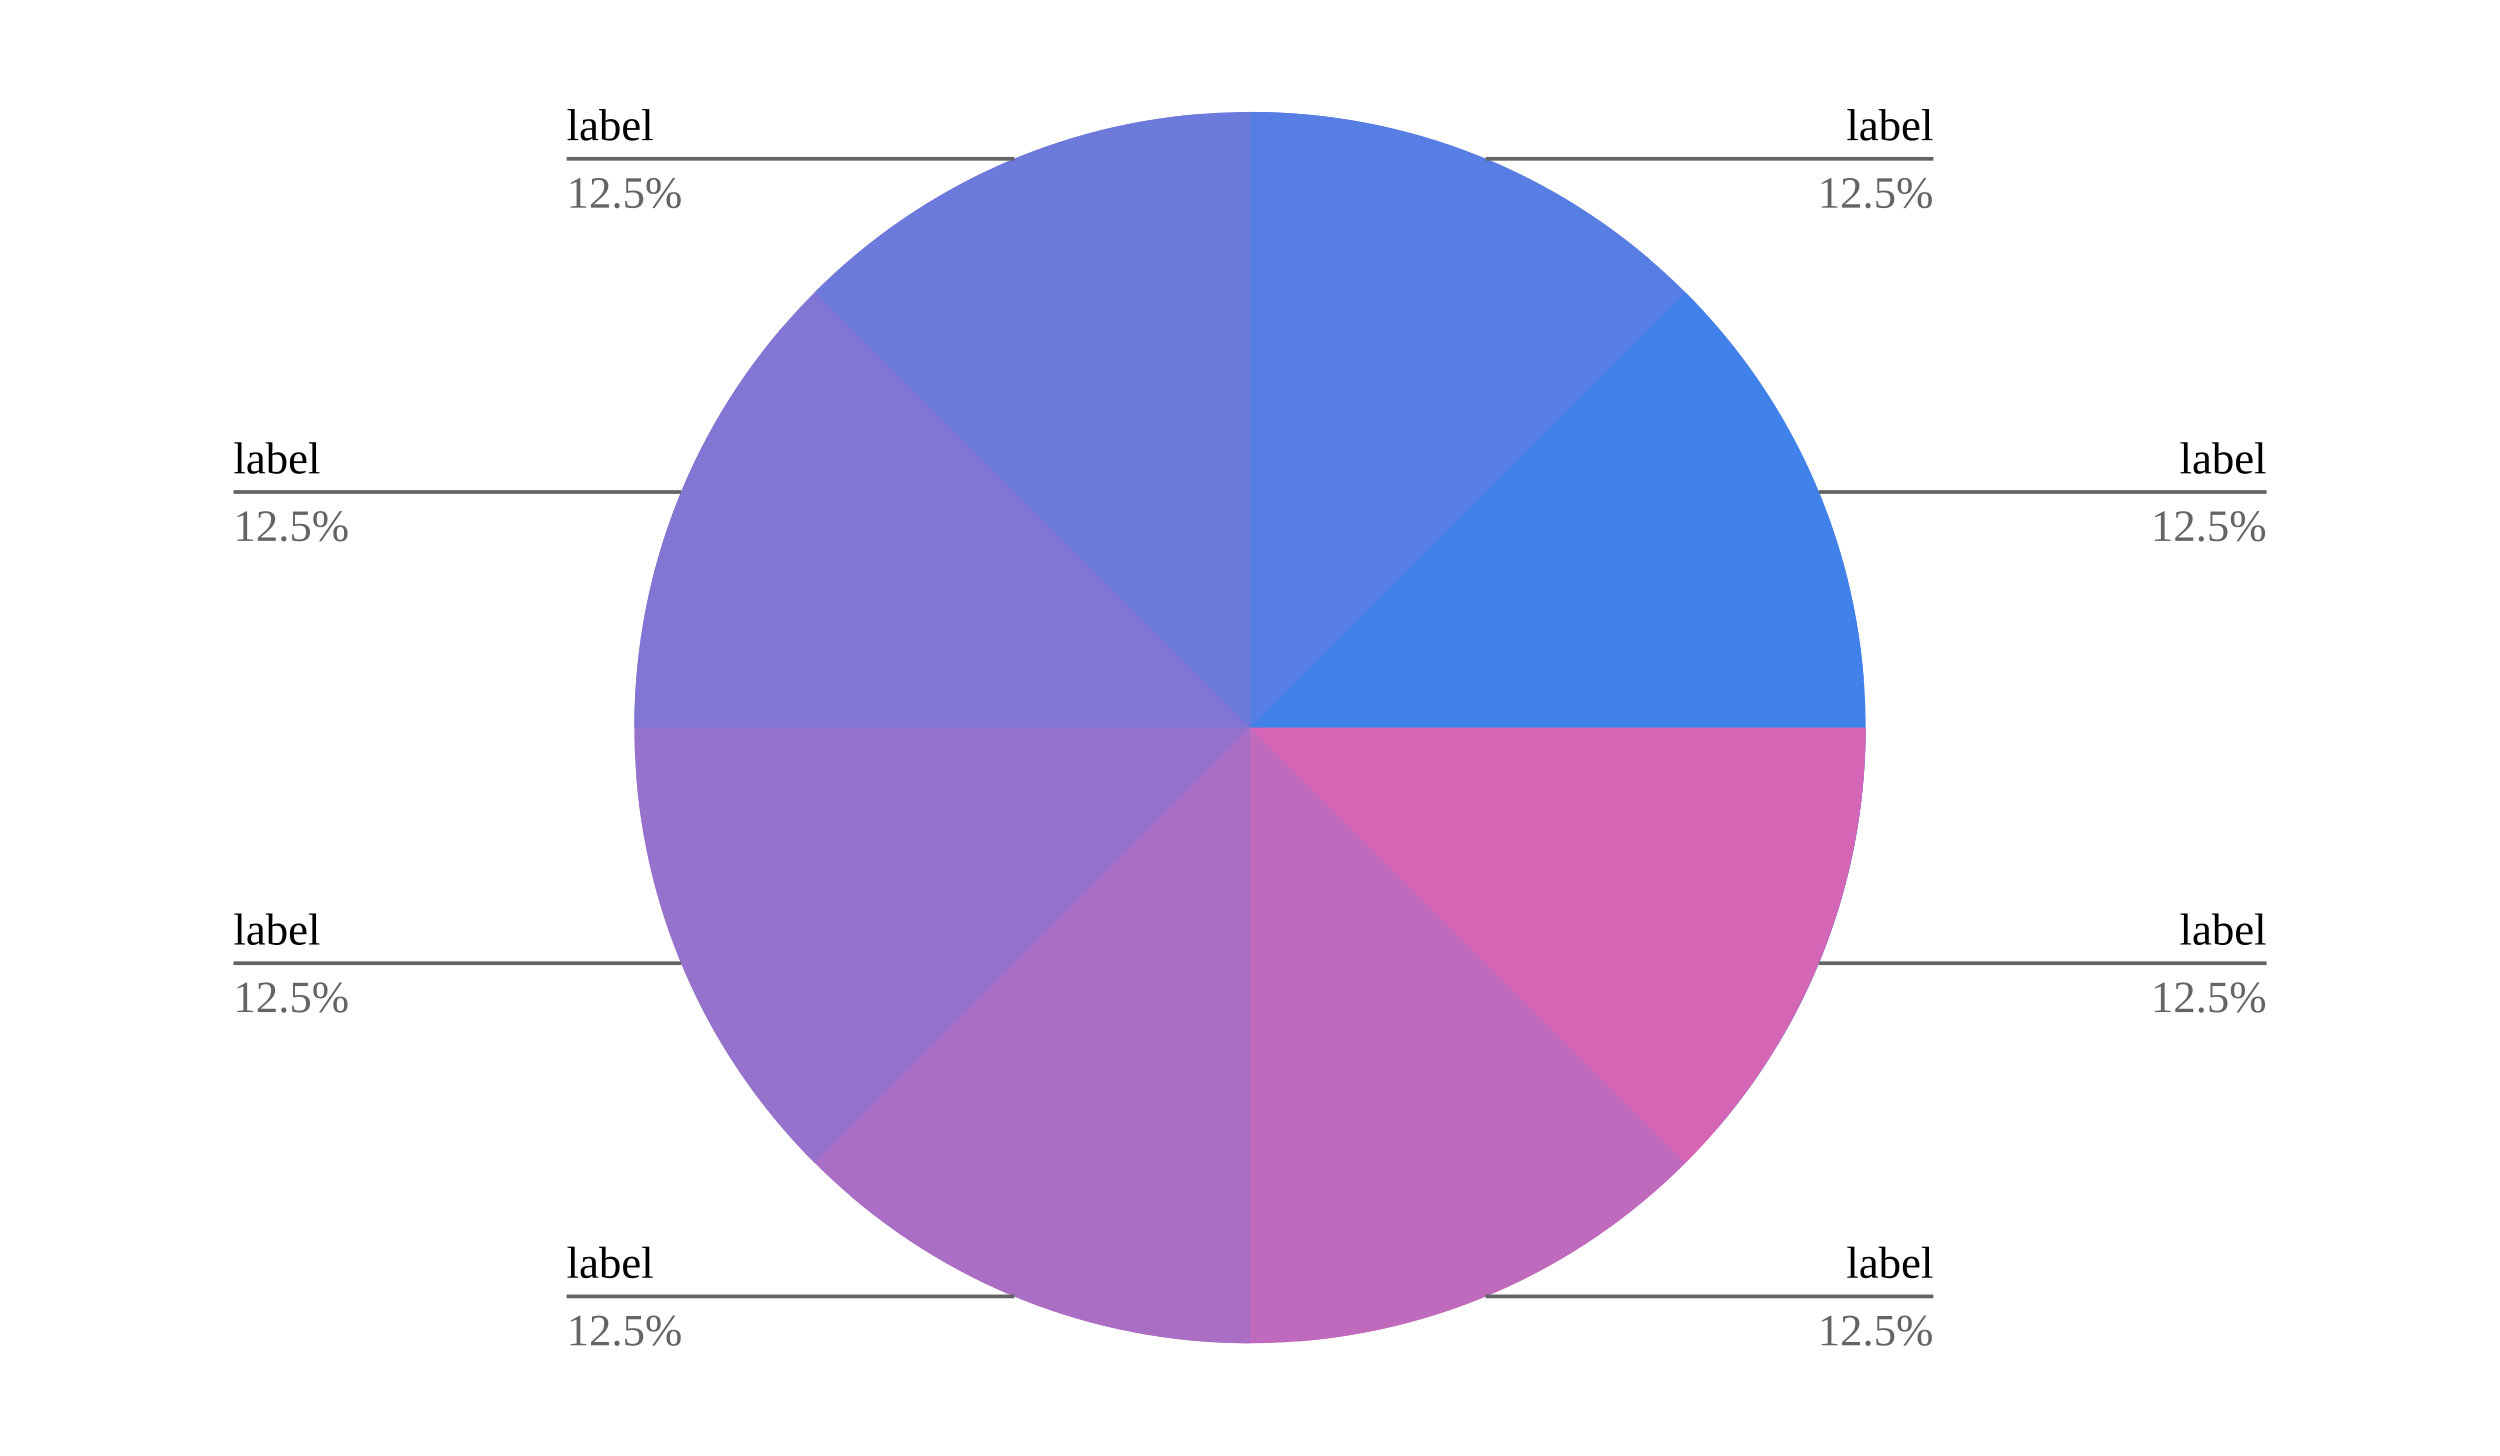
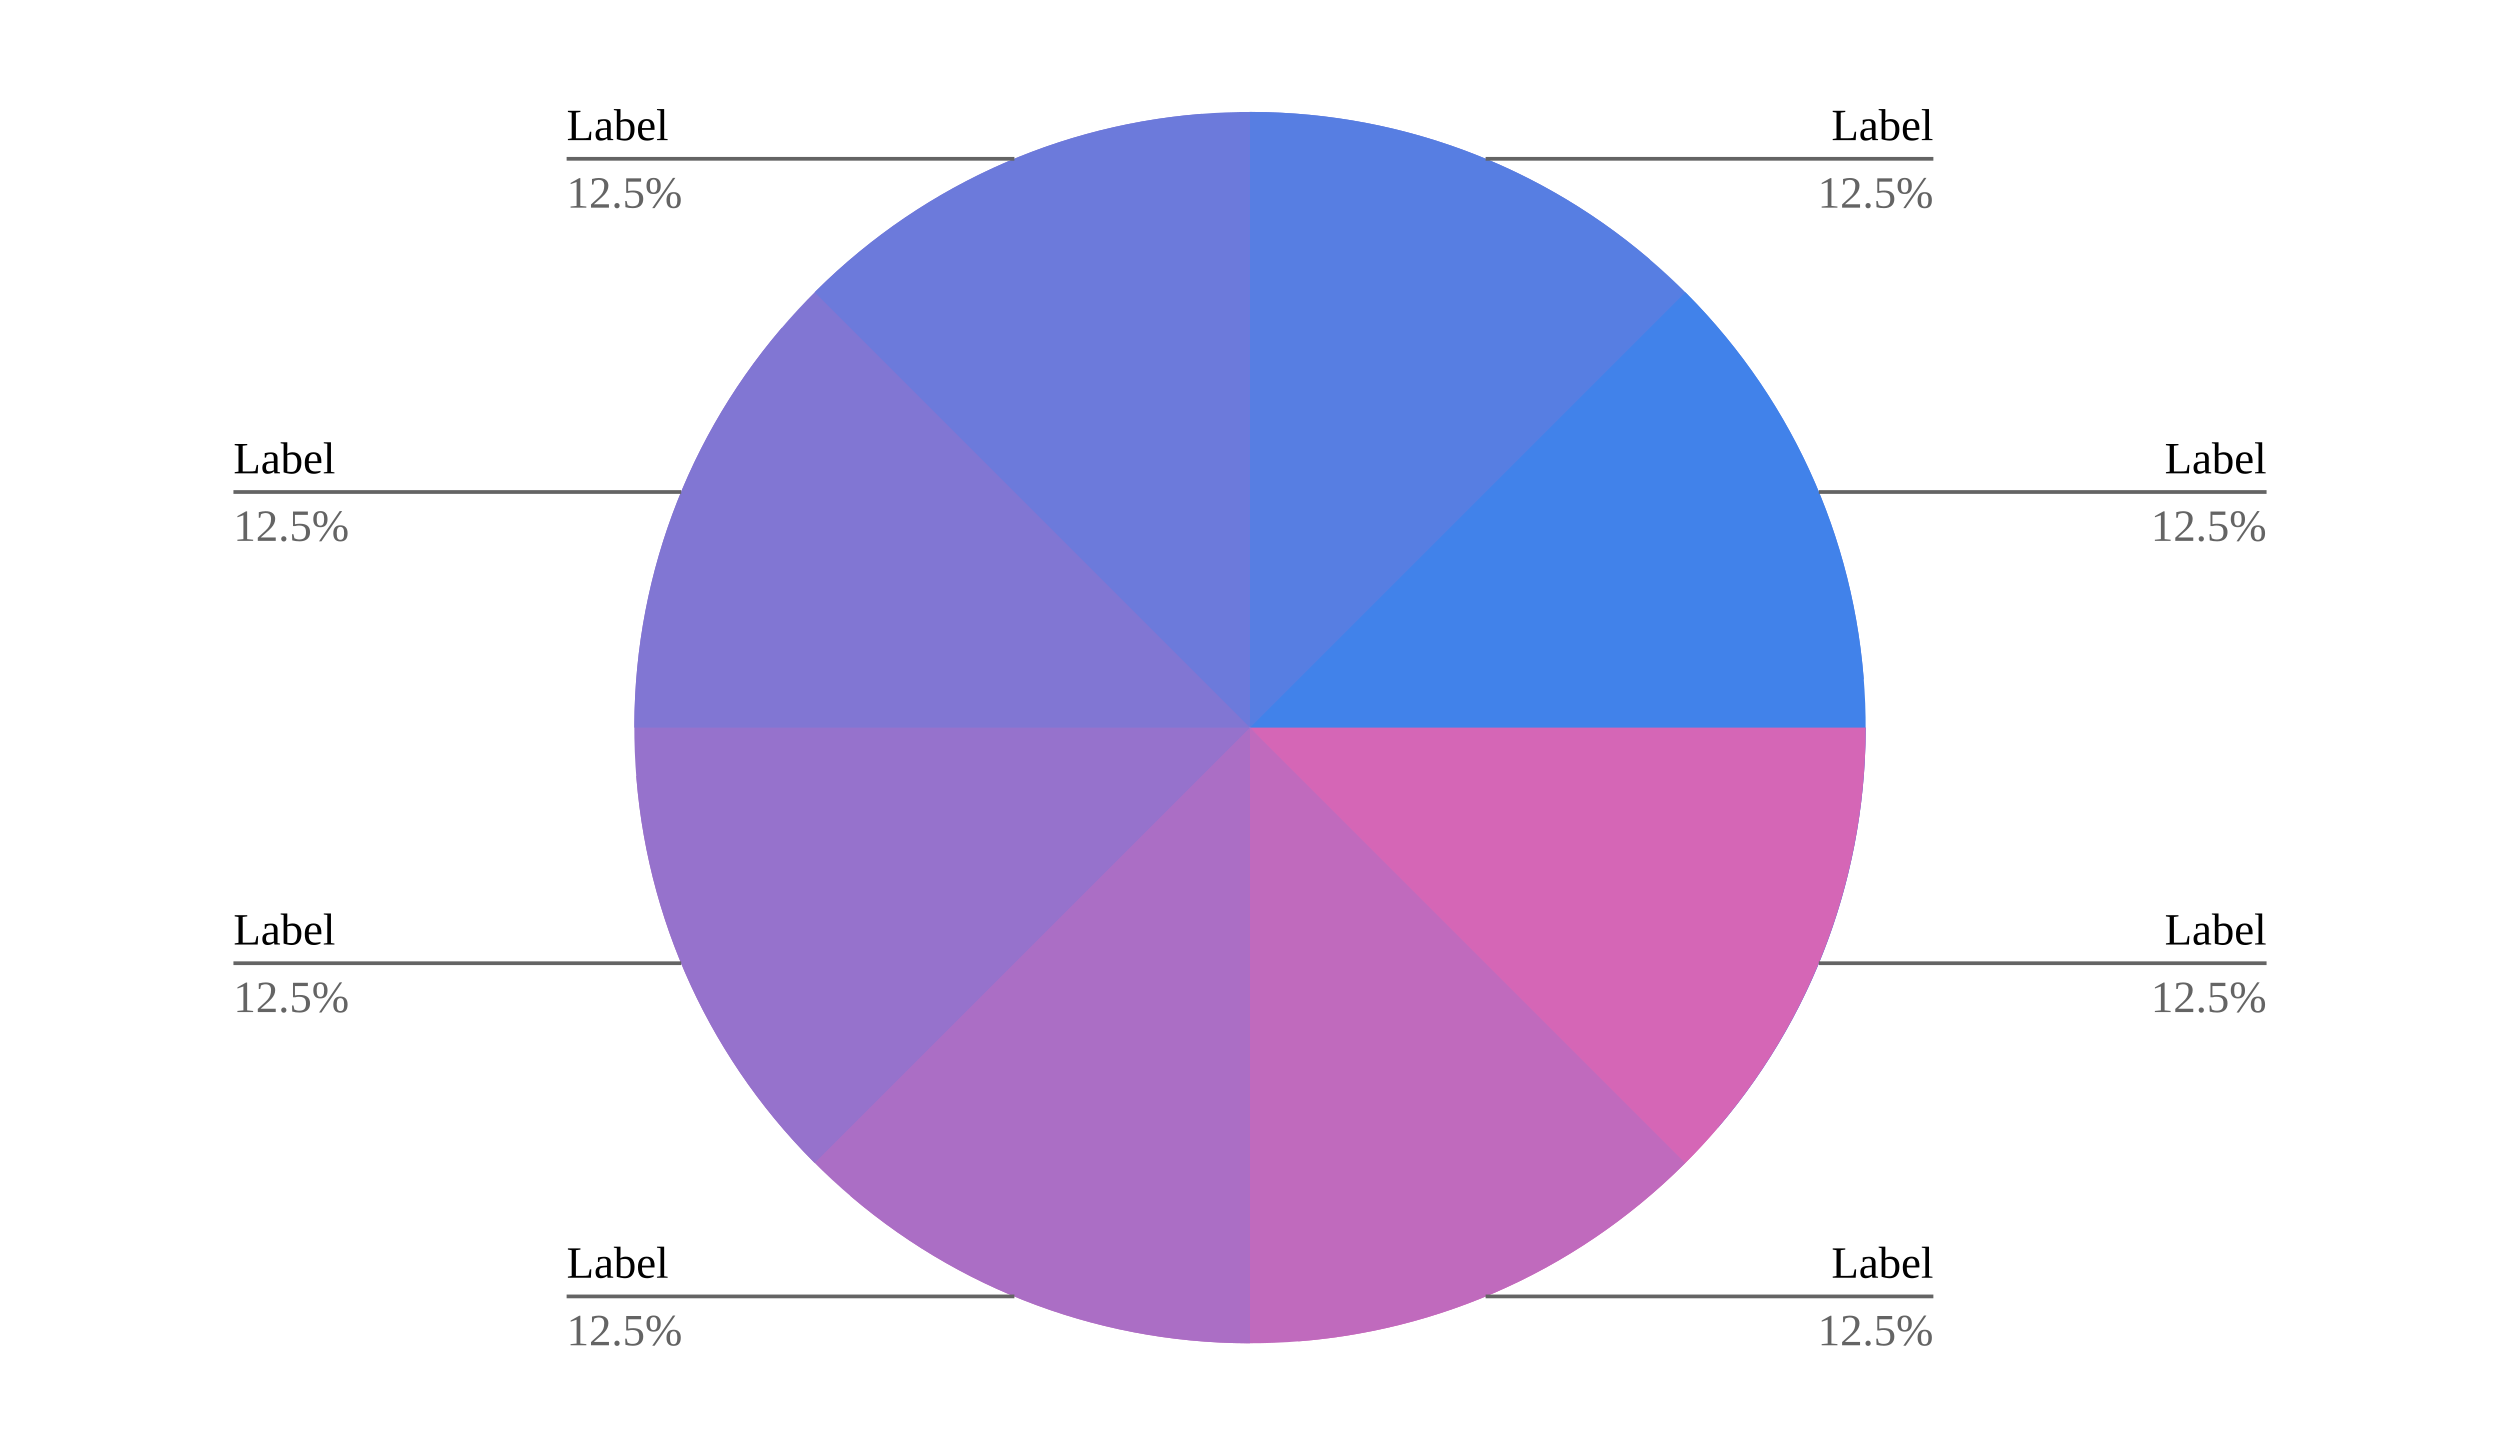
<svg xmlns="http://www.w3.org/2000/svg" version="1.1" viewBox="0 0 670 390" stroke-width="1">
  <defs>
    <clipPath id="fuckyou">
      <rect x="15" y="15" width="640" height="360" />
    </clipPath>
  </defs>
  <g font-size="12">
    <g clip-path="url(#fuckyou)">
      <path d="M 500 195 A 165 165 0 0 1 347.946 359.491 L 335 195 " fill="#d566b6" />
      <path d="M 451.673 311.673 A 165 165 0 0 1 227.841 320.467 L 335 195 " fill="#c06abd" />
      <path d="M 335 360 A 165 165 0 0 1 170.509 207.946 L 335 195 " fill="#ab6ec5" />
      <path d="M 218.327 311.673 A 165 165 0 0 1 209.533 87.841 L 335 195 " fill="#9672cc" />
      <path d="M 170 195 A 165 165 0 0 1 322.054 30.509 L 335 195 " fill="#8176d3" />
      <path d="M 218.327 78.327 A 165 165 0 0 1 442.159 69.533 L 335 195 " fill="#6c7adb" />
      <path d="M 335 30 A 165 165 0 0 1 499.491 182.054 L 335 195 " fill="#577ee2" />
      <path d="M 451.673 78.327 A 165 165 0 0 1 460.467 302.159 L 335 195 " fill="#4182ea" />
      <path d="M 500 195 A 165 165 0 0 1 451.673 311.673 L 335 195 " fill="#d566b6" />
      <g stroke="black">
        <g stroke="#646464">
          <line x1="487.44" y1="258.143" x2="607.44" y2="258.143" />
          <line x1="398.143" y1="347.44" x2="518.143" y2="347.44" />
          <line x1="271.857" y1="347.44" x2="151.857" y2="347.44" />
          <line x1="182.56" y1="258.143" x2="62.56" y2="258.143" />
          <line x1="182.56" y1="131.857" x2="62.56" y2="131.857" />
          <line x1="271.857" y1="42.56" x2="151.857" y2="42.56" />
          <line x1="398.143" y1="42.56" x2="518.143" y2="42.56" />
          <line x1="487.44" y1="131.857" x2="607.44" y2="131.857" />
        </g>
      </g>
      <g text-anchor="end">
-         <text x="607.44" y="253.143">label</text>
-         <text x="518.143" y="342.44">label</text>
+         <text x="607.44" y="253.143">Label</text>
+         <text x="518.143" y="342.44">Label</text>
      </g>
-       <text x="151.857" y="342.44">label</text>
-       <text x="62.56" y="253.143">label</text>
-       <text x="62.56" y="126.857">label</text>
-       <text x="151.857" y="37.56">label</text>
+       <text x="151.857" y="342.44">Label</text>
+       <text x="62.56" y="253.143">Label</text>
+       <text x="62.56" y="126.857">Label</text>
+       <text x="151.857" y="37.56">Label</text>
      <g text-anchor="end">
-         <text x="518.143" y="37.56">label</text>
-         <text x="607.44" y="126.857">label</text>
+         <text x="518.143" y="37.56">Label</text>
+         <text x="607.44" y="126.857">Label</text>
      </g>
      <g fill="#646464" dominant-baseline="hanging">
        <g text-anchor="end">
          <text x="607.44" y="263.143">     12.5%</text>
          <text x="518.143" y="352.44">     12.5%</text>
        </g>
        <text x="151.857" y="352.44">     12.5%</text>
        <text x="62.56" y="263.143">     12.5%</text>
        <text x="62.56" y="136.857">     12.5%</text>
        <text x="151.857" y="47.56">     12.5%</text>
        <g text-anchor="end">
          <text x="518.143" y="47.56">     12.5%</text>
          <text x="607.44" y="136.857">     12.5%</text>
        </g>
      </g>
    </g>
  </g>
</svg>
